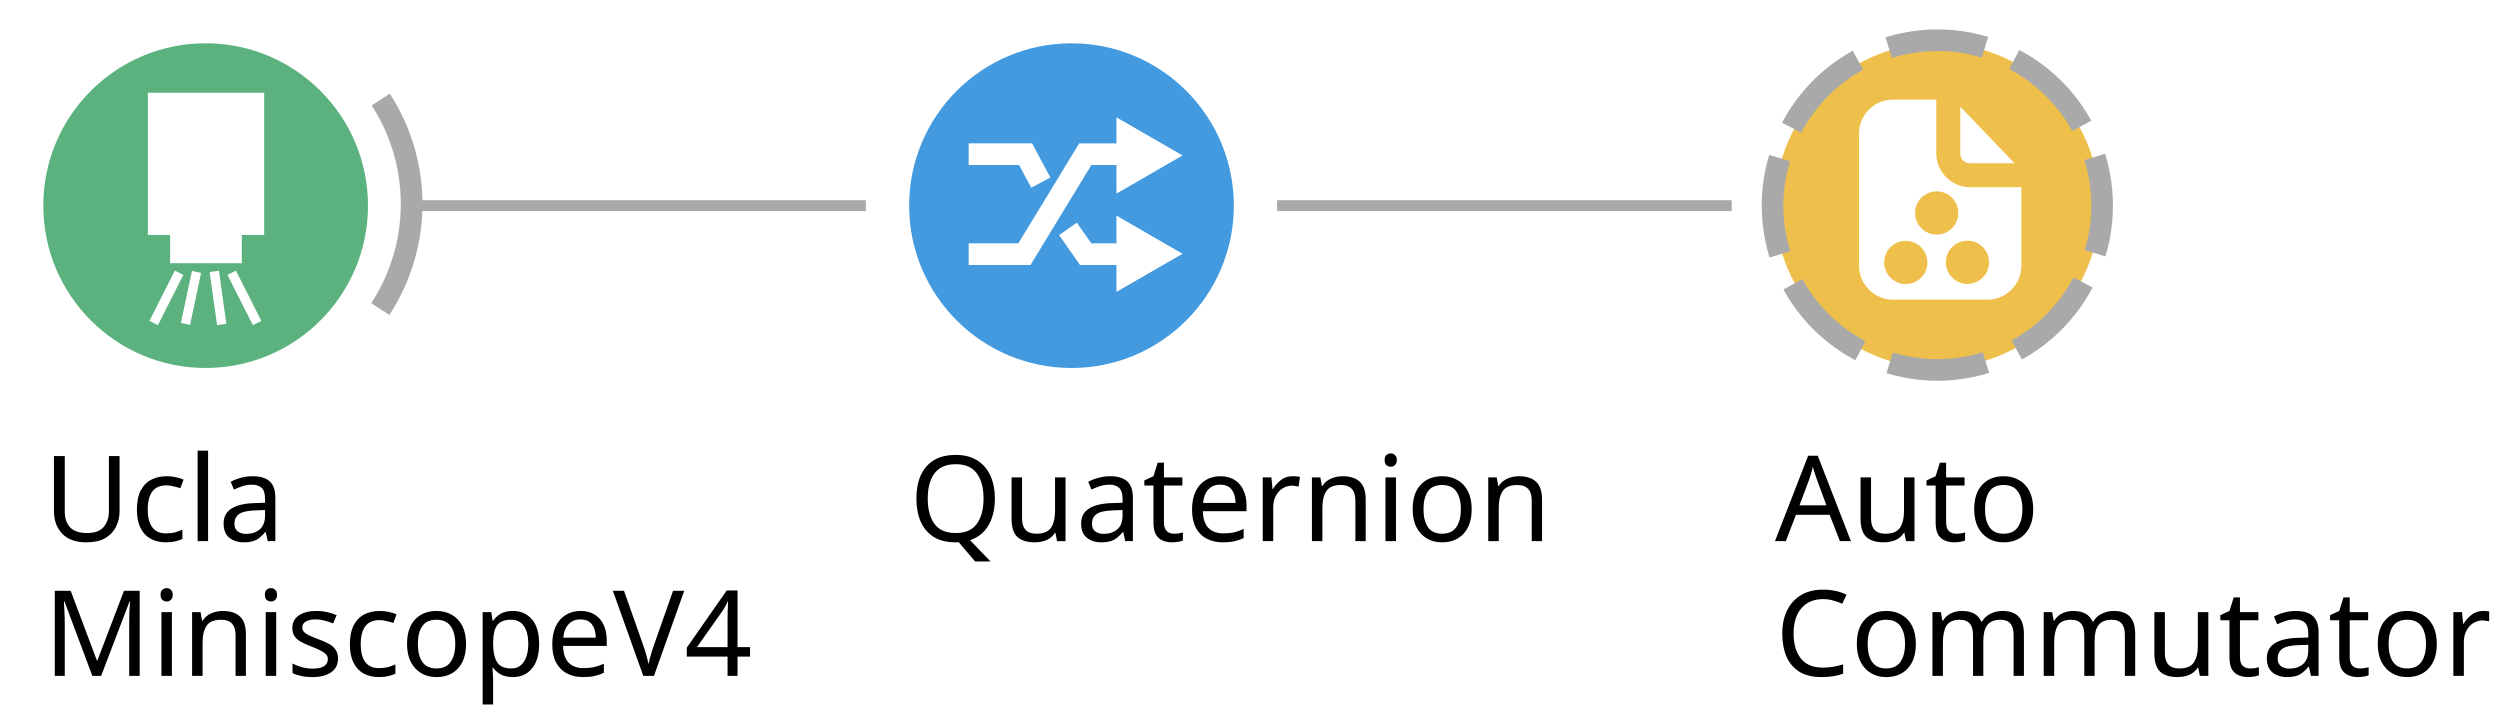
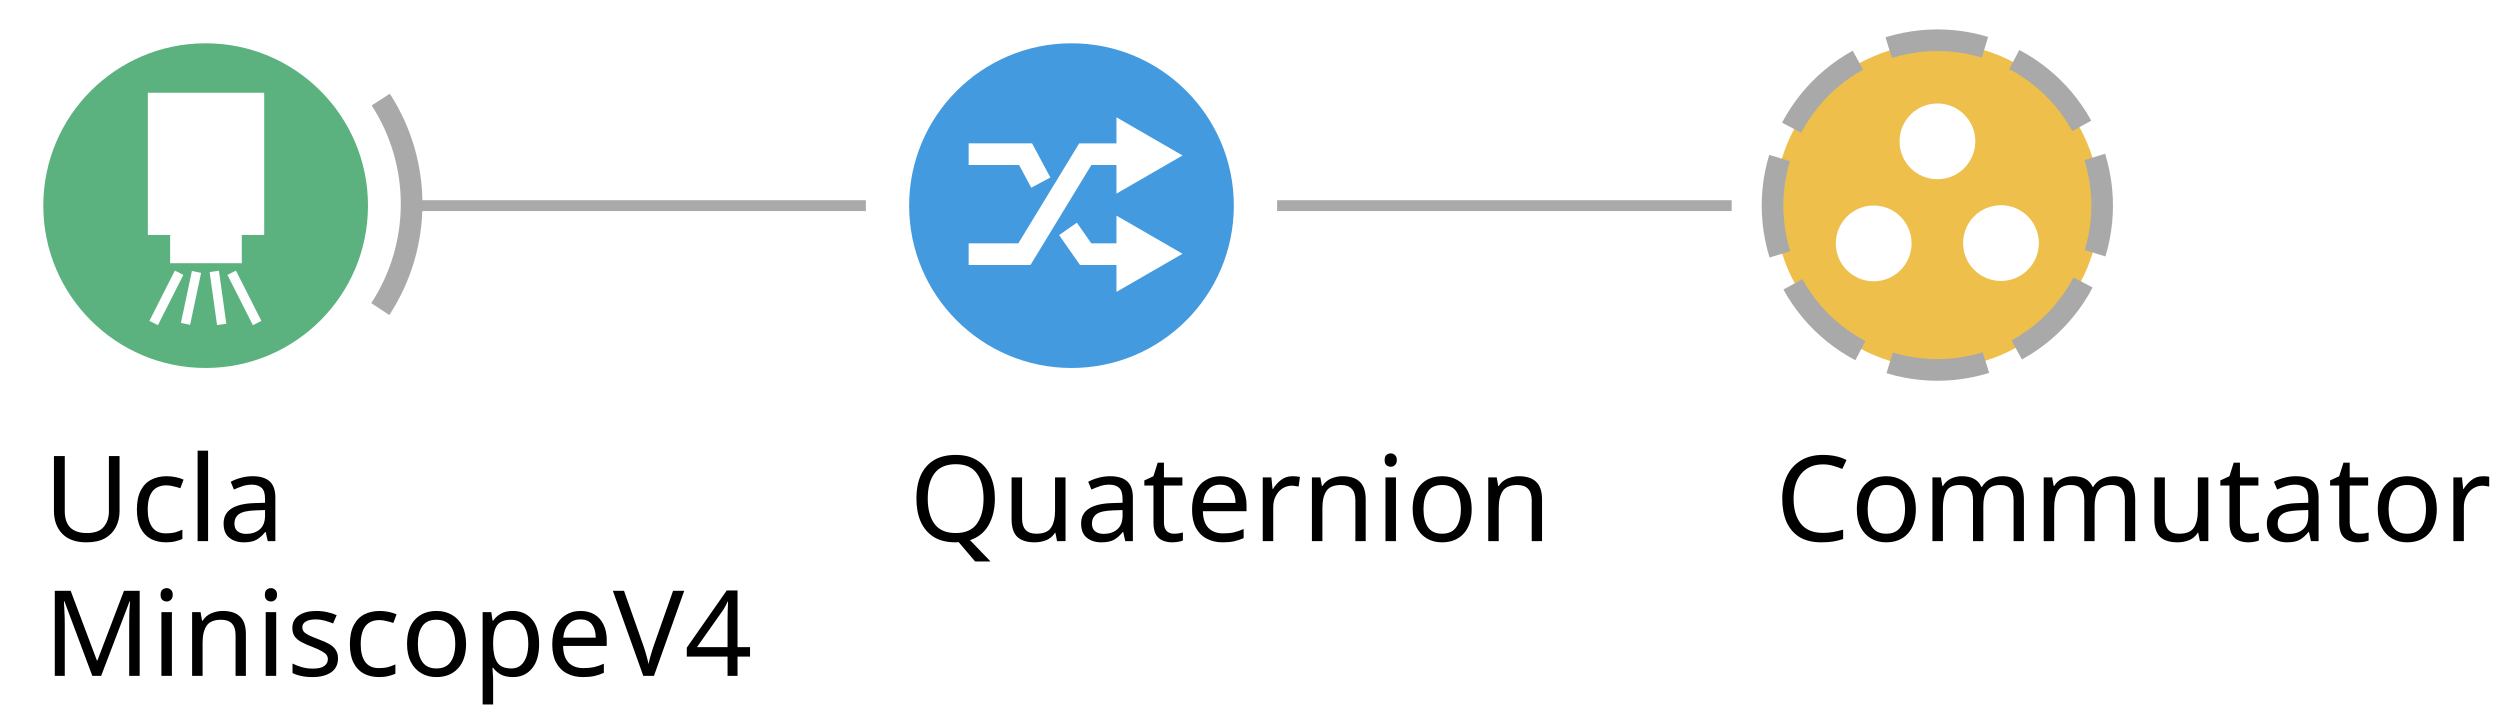
<svg xmlns="http://www.w3.org/2000/svg" width="230.988" height="66.65" id="SvgGdi_output">
  <rect id="background" height="100.00%" style="fill:rgb(255,255,255);" width="100.00%" y="0.00" x="0.00" />
  <g style="shape-rendering:auto;" id="root_group">
-     <line y1="19.00" style="stroke:rgb(169,169,169);fill:none;stroke-linecap:butt;stroke-miterlimit:9;opacity:1;stroke-width:1;stroke-linejoin:miter;" id="115" x2="160.00" y2="19.00" x1="118.00" />
-     <line y1="19.00" style="stroke:rgb(169,169,169);fill:none;stroke-linecap:butt;stroke-miterlimit:9;opacity:1;stroke-width:1;stroke-linejoin:miter;" id="116" x2="80.00" y2="19.00" x1="38.00" />
-     <ellipse id="117" cy="15.00" cx="15.00" transform="matrix(1.00 0.00 0.00 1.00 164.00 4.00 ) " rx="15.00" ry="15.00" style="stroke:none;opacity:1;fill:rgb(238,192,75);" />
-     <path style="stroke:rgb(169,169,169);fill:none;stroke-linecap:butt;stroke-miterlimit:9;opacity:1;stroke-width:2;stroke-linejoin:miter;" transform="matrix(1.00 0.00 0.00 1.00 164.00 4.00 ) " id="118" d="M 1.536 7.8 C 1.991 6.939 2.528 6.12 3.14 5.359 3.753 4.597 4.44 3.891 5.197 3.254 5.953 2.617 6.778 2.049 7.665 1.563 M 0.454 19.5 C 0.144 18.496 -0.057 17.483 -0.156 16.477 -0.255 15.47 -0.252 14.468 -0.153 13.484 -0.053 12.501 0.141 11.535 0.425 10.599 M 7.892 28.399 C 7.031 27.945 6.213 27.408 5.451 26.795 4.689 26.183 3.983 25.495 3.346 24.739 2.71 23.983 2.142 23.157 1.655 22.27 M 19.494 29.499 C 18.49 29.81 17.478 30.01 16.471 30.11 15.464 30.208 14.463 30.205 13.479 30.102 12.495 30.003 11.529 29.808 10.594 29.524 M 28.464 22.099 C 28.009 22.961 27.472 23.779 26.86 24.541 26.247 25.303 25.559 26.008 24.803 26.645 24.047 27.282 23.222 27.85 22.335 28.337 M 29.546 10.499 C 29.856 11.504 30.057 12.516 30.156 13.522 30.255 14.529 30.251 15.531 30.152 16.515 30.053 17.499 29.858 18.465 29.574 19.4 M 22.108 1.5 C 22.969 1.955 23.787 2.492 24.549 3.104 25.311 3.716 26.017 4.404 26.654 5.16 27.291 5.917 27.859 6.742 28.345 7.629 M 10.505 0.4 C 11.509 0.09 12.521 -0.111 13.528 -0.21 14.535 -0.309 15.536 -0.306 16.52 -0.21 17.504 -0.111 18.47 0.084 19.405 0.367 " />
-     <path style="stroke:none;fill-rule:evenodd;opacity:1;fill:rgb(255,255,255);" transform="matrix(1.00 0.00 0.00 1.00 164.00 4.00 ) " id="119" d="M 17.123 5.859 17.123 10.184 C 17.123 10.701 17.506 11.082 18.023 11.082 L 22.129 11.082 z " />
-     <path style="stroke:none;fill-rule:evenodd;opacity:1;fill:rgb(255,255,255);" transform="matrix(1.00 0.00 0.00 1.00 164.00 4.00 ) " id="120" d="M 12.084 18.254 C 13.185 18.254 14.082 19.149 14.082 20.25 14.082 21.352 13.185 22.248 12.084 22.248 10.983 22.248 10.086 21.351 10.086 20.25 10.086 19.149 10.983 18.254 12.084 18.254 z M 17.783 18.238 C 18.885 18.238 19.781 19.135 19.781 20.236 19.781 21.338 18.885 22.234 17.783 22.234 16.682 22.234 15.785 21.338 15.785 20.236 15.785 19.135 16.682 18.238 17.783 18.238 z M 14.941 13.68 C 16.043 13.68 16.939 14.576 16.939 15.678 16.939 16.779 16.043 17.676 14.941 17.676 13.84 17.676 12.943 16.779 12.943 15.678 12.943 14.576 13.84 13.68 14.941 13.68 z M 10.883 5.205 C 9.175 5.205 7.766 6.615 7.766 8.322 L 7.766 20.566 C 7.766 22.274 9.175 23.682 10.883 23.682 L 19.648 23.682 C 21.356 23.682 22.766 22.274 22.766 20.566 L 22.766 13.299 18.023 13.299 C 16.316 13.299 14.906 11.891 14.906 10.184 L 14.906 5.205 z " />
-     <text id="121" transform="matrix(1.00 0.00 0.00 1.00 0.00 0.00 ) " x="164.00px" y="39.00px" style="stroke:none;clip-path:url(#123_text_clipper);font-family:Microsoft Sans Serif;fill:rgb(0,0,0);font-size:8.25pt;opacity:1;">
-       <tspan dy="8.25pt" id="125">Auto</tspan>
+     <line y1="19.00" style="stroke:rgb(169,169,169);fill:none;stroke-linecap:butt;stroke-miterlimit:9;opacity:1;stroke-width:1;stroke-linejoin:miter;" id="66" x2="160.00" y2="19.00" x1="118.00" />
+     <line y1="19.00" style="stroke:rgb(169,169,169);fill:none;stroke-linecap:butt;stroke-miterlimit:9;opacity:1;stroke-width:1;stroke-linejoin:miter;" id="67" x2="80.00" y2="19.00" x1="38.00" />
+     <ellipse id="68" cy="15.00" cx="15.00" transform="matrix(1.00 0.00 0.00 1.00 164.00 4.00 ) " rx="15.00" ry="15.00" style="stroke:none;opacity:1;fill:rgb(238,192,75);" />
+     <path style="stroke:rgb(169,169,169);fill:none;stroke-linecap:butt;stroke-miterlimit:9;opacity:1;stroke-width:2;stroke-linejoin:miter;" transform="matrix(1.00 0.00 0.00 1.00 164.00 4.00 ) " id="69" d="M 1.536 7.8 C 1.991 6.939 2.528 6.12 3.14 5.359 3.753 4.597 4.44 3.891 5.197 3.254 5.953 2.617 6.778 2.049 7.665 1.563 M 0.454 19.5 C 0.144 18.496 -0.057 17.483 -0.156 16.477 -0.255 15.47 -0.252 14.468 -0.153 13.484 -0.053 12.501 0.141 11.535 0.425 10.599 M 7.892 28.399 C 7.031 27.945 6.213 27.408 5.451 26.795 4.689 26.183 3.983 25.495 3.346 24.739 2.71 23.983 2.142 23.157 1.655 22.27 M 19.494 29.499 C 18.49 29.81 17.478 30.01 16.471 30.11 15.464 30.208 14.463 30.205 13.479 30.102 12.495 30.003 11.529 29.808 10.594 29.524 M 28.464 22.099 C 28.009 22.961 27.472 23.779 26.86 24.541 26.247 25.303 25.559 26.008 24.803 26.645 24.047 27.282 23.222 27.85 22.335 28.337 M 29.546 10.499 C 29.856 11.504 30.057 12.516 30.156 13.522 30.255 14.529 30.251 15.531 30.152 16.515 30.053 17.499 29.858 18.465 29.574 19.4 M 22.108 1.5 C 22.969 1.955 23.787 2.492 24.549 3.104 25.311 3.716 26.017 4.404 26.654 5.16 27.291 5.917 27.859 6.742 28.345 7.629 M 10.505 0.4 C 11.509 0.09 12.521 -0.111 13.528 -0.21 14.535 -0.309 15.536 -0.306 16.52 -0.21 17.504 -0.111 18.47 0.084 19.405 0.367 " />
+     <ellipse id="70" cy="9.06" cx="15.01" transform="matrix(1.00 0.00 0.00 1.00 164.00 4.00 ) " rx="3.50" ry="3.50" style="stroke:none;opacity:1;fill:rgb(255,255,255);" />
+     <ellipse id="71" cy="18.49" cx="9.12" transform="matrix(1.00 0.00 0.00 1.00 164.00 4.00 ) " rx="3.50" ry="3.50" style="stroke:none;opacity:1;fill:rgb(255,255,255);" />
+     <ellipse id="72" cy="18.46" cx="20.88" transform="matrix(1.00 0.00 0.00 1.00 164.00 4.00 ) " rx="3.50" ry="3.50" style="stroke:none;opacity:1;fill:rgb(255,255,255);" />
+     <text id="73" transform="matrix(1.00 0.00 0.00 1.00 0.00 0.00 ) " x="164.00px" y="39.00px" style="stroke:none;clip-path:url(#75_text_clipper);font-family:Microsoft Sans Serif;fill:rgb(0,0,0);font-size:8.25pt;opacity:1;">
+       <tspan dy="8.25pt" id="77">Commutator</tspan>
    </text>
-     <text id="127" transform="matrix(1.00 0.00 0.00 1.00 0.00 0.00 ) " x="164.00px" y="51.45px" style="stroke:none;clip-path:url(#129_text_clipper);font-family:Microsoft Sans Serif;fill:rgb(0,0,0);font-size:8.25pt;opacity:1;">
-       <tspan dy="8.25pt" id="131">Commutator</tspan>
+     <ellipse id="79" cy="15.00" cx="15.00" transform="matrix(1.00 0.00 0.00 1.00 84.00 4.00 ) " rx="15.00" ry="15.00" style="stroke:none;opacity:1;fill:rgb(68,154,223);" />
+     <path style="stroke:none;fill-rule:evenodd;opacity:1;fill:rgb(255,255,255);" transform="matrix(1.00 0.00 0.00 1.00 84.00 4.00 ) " id="80" d="M 19.156 13.888 19.156 10.365 19.156 6.841 25.259 10.365 22.207 12.126 z " />
+     <path style="stroke:none;fill-rule:evenodd;opacity:1;fill:rgb(255,255,255);" transform="matrix(1.00 0.00 0.00 1.00 84.00 4.00 ) " id="81" d="M 19.156 22.97 19.156 19.447 19.156 15.923 25.259 19.447 22.207 21.208 z " />
+     <path transform="matrix(1.00 0.00 0.00 1.00 84.00 4.00 ) " id="82" style="stroke:rgb(255,255,255);fill:none;stroke-linecap:butt;stroke-miterlimit:9;opacity:1;stroke-width:2;stroke-linejoin:miter;" d="M 5.5 19.484 10.649 19.484 16.274 10.248 19.373 10.248 M 14.677 17.148 16.309 19.483 19.22 19.483 M 5.5 10.244 10.759 10.244 12.165 12.871 " />
+     <text id="83" transform="matrix(1.00 0.00 0.00 1.00 0.00 0.00 ) " x="84.00px" y="39.00px" style="stroke:none;clip-path:url(#85_text_clipper);font-family:Microsoft Sans Serif;fill:rgb(0,0,0);font-size:8.25pt;opacity:1;">
+       <tspan dy="8.25pt" id="87">Quaternion</tspan>
    </text>
-     <ellipse id="133" cy="15.00" cx="15.00" transform="matrix(1.00 0.00 0.00 1.00 84.00 4.00 ) " rx="15.00" ry="15.00" style="stroke:none;opacity:1;fill:rgb(68,154,223);" />
-     <path style="stroke:none;fill-rule:evenodd;opacity:1;fill:rgb(255,255,255);" transform="matrix(1.00 0.00 0.00 1.00 84.00 4.00 ) " id="134" d="M 19.156 13.888 19.156 10.365 19.156 6.841 25.259 10.365 22.207 12.126 z " />
-     <path style="stroke:none;fill-rule:evenodd;opacity:1;fill:rgb(255,255,255);" transform="matrix(1.00 0.00 0.00 1.00 84.00 4.00 ) " id="135" d="M 19.156 22.97 19.156 19.447 19.156 15.923 25.259 19.447 22.207 21.208 z " />
-     <path transform="matrix(1.00 0.00 0.00 1.00 84.00 4.00 ) " id="136" style="stroke:rgb(255,255,255);fill:none;stroke-linecap:butt;stroke-miterlimit:9;opacity:1;stroke-width:2;stroke-linejoin:miter;" d="M 5.5 19.484 10.649 19.484 16.274 10.248 19.373 10.248 M 14.677 17.148 16.309 19.483 19.22 19.483 M 5.5 10.244 10.759 10.244 12.165 12.871 " />
-     <text id="137" transform="matrix(1.00 0.00 0.00 1.00 0.00 0.00 ) " x="84.00px" y="39.00px" style="stroke:none;clip-path:url(#139_text_clipper);font-family:Microsoft Sans Serif;fill:rgb(0,0,0);font-size:8.25pt;opacity:1;">
-       <tspan dy="8.25pt" id="141">Quaternion</tspan>
+     <path style="stroke:rgb(169,169,169);fill:none;stroke-linecap:butt;stroke-miterlimit:9;opacity:1;stroke-width:2;stroke-linejoin:miter;" transform="matrix(1.00 0.00 0.00 1.00 4.00 4.00 ) " id="89" d="M 31.179 5.2 C 34.998 11.092 34.981 18.682 31.136 24.557 " />
+     <ellipse id="90" cy="15.00" cx="15.00" transform="matrix(1.00 0.00 0.00 1.00 4.00 4.00 ) " rx="15.00" ry="15.00" style="stroke:none;opacity:1;fill:rgb(91,178,126);" />
+     <rect id="91" height="13.14" style="stroke:none;opacity:1;fill:rgb(255,255,255);" transform="matrix(1.00 0.00 0.00 1.00 4.00 4.00 ) " width="10.75" y="4.57" x="9.66" />
+     <rect id="92" height="3.64" style="stroke:none;opacity:1;fill:rgb(255,255,255);" transform="matrix(1.00 0.00 0.00 1.00 4.00 4.00 ) " width="6.62" y="16.68" x="11.72" />
+     <path style="stroke:rgb(255,255,255);fill:none;stroke-linecap:butt;stroke-miterlimit:9;opacity:1;stroke-width:0.879;stroke-linejoin:miter;" transform="matrix(1.00 0.00 0.00 1.00 4.00 4.00 ) " id="93" d="M 12.549 21.201 10.197 25.847 " />
+     <path style="stroke:rgb(255,255,255);fill:none;stroke-linecap:butt;stroke-miterlimit:9;opacity:1;stroke-width:0.867;stroke-linejoin:miter;" transform="matrix(1.00 0.00 0.00 1.00 4.00 4.00 ) " id="94" d="M 14.156 21.125 13.14 25.924 " />
+     <path style="stroke:rgb(255,255,255);fill:none;stroke-linecap:butt;stroke-miterlimit:9;opacity:1;stroke-width:0.879;stroke-linejoin:miter;" transform="matrix(1.00 0.00 0.00 1.00 4.00 4.00 ) " id="95" d="M 17.406 21.201 19.757 25.847 " />
+     <path style="stroke:rgb(255,255,255);fill:none;stroke-linecap:butt;stroke-miterlimit:9;opacity:1;stroke-width:0.867;stroke-linejoin:miter;" transform="matrix(1.00 0.00 0.00 1.00 4.00 4.00 ) " id="96" d="M 15.798 21.073 16.483 25.975 " />
+     <text id="97" transform="matrix(1.00 0.00 0.00 1.00 0.00 0.00 ) " x="4.00px" y="39.00px" style="stroke:none;clip-path:url(#99_text_clipper);font-family:Microsoft Sans Serif;fill:rgb(0,0,0);font-size:8.25pt;opacity:1;">
+       <tspan dy="8.25pt" id="101">Ucla</tspan>
    </text>
-     <path style="stroke:rgb(169,169,169);fill:none;stroke-linecap:butt;stroke-miterlimit:9;opacity:1;stroke-width:2;stroke-linejoin:miter;" transform="matrix(1.00 0.00 0.00 1.00 4.00 4.00 ) " id="143" d="M 31.179 5.2 C 34.998 11.092 34.981 18.682 31.136 24.557 " />
-     <ellipse id="144" cy="15.00" cx="15.00" transform="matrix(1.00 0.00 0.00 1.00 4.00 4.00 ) " rx="15.00" ry="15.00" style="stroke:none;opacity:1;fill:rgb(91,178,126);" />
-     <rect id="145" height="13.14" style="stroke:none;opacity:1;fill:rgb(255,255,255);" transform="matrix(1.00 0.00 0.00 1.00 4.00 4.00 ) " width="10.75" y="4.57" x="9.66" />
-     <rect id="146" height="3.64" style="stroke:none;opacity:1;fill:rgb(255,255,255);" transform="matrix(1.00 0.00 0.00 1.00 4.00 4.00 ) " width="6.62" y="16.68" x="11.72" />
-     <path style="stroke:rgb(255,255,255);fill:none;stroke-linecap:butt;stroke-miterlimit:9;opacity:1;stroke-width:0.879;stroke-linejoin:miter;" transform="matrix(1.00 0.00 0.00 1.00 4.00 4.00 ) " id="147" d="M 12.549 21.201 10.197 25.847 " />
-     <path style="stroke:rgb(255,255,255);fill:none;stroke-linecap:butt;stroke-miterlimit:9;opacity:1;stroke-width:0.867;stroke-linejoin:miter;" transform="matrix(1.00 0.00 0.00 1.00 4.00 4.00 ) " id="148" d="M 14.156 21.125 13.14 25.924 " />
-     <path style="stroke:rgb(255,255,255);fill:none;stroke-linecap:butt;stroke-miterlimit:9;opacity:1;stroke-width:0.879;stroke-linejoin:miter;" transform="matrix(1.00 0.00 0.00 1.00 4.00 4.00 ) " id="149" d="M 17.406 21.201 19.757 25.847 " />
-     <path style="stroke:rgb(255,255,255);fill:none;stroke-linecap:butt;stroke-miterlimit:9;opacity:1;stroke-width:0.867;stroke-linejoin:miter;" transform="matrix(1.00 0.00 0.00 1.00 4.00 4.00 ) " id="150" d="M 15.798 21.073 16.483 25.975 " />
-     <text id="151" transform="matrix(1.00 0.00 0.00 1.00 0.00 0.00 ) " x="4.00px" y="39.00px" style="stroke:none;clip-path:url(#153_text_clipper);font-family:Microsoft Sans Serif;fill:rgb(0,0,0);font-size:8.25pt;opacity:1;">
-       <tspan dy="8.25pt" id="155">Ucla</tspan>
-     </text>
-     <text id="157" transform="matrix(1.00 0.00 0.00 1.00 0.00 0.00 ) " x="4.00px" y="51.45px" style="stroke:none;clip-path:url(#159_text_clipper);font-family:Microsoft Sans Serif;fill:rgb(0,0,0);font-size:8.25pt;opacity:1;">
-       <tspan dy="8.25pt" id="161">MiniscopeV4</tspan>
+     <text id="103" transform="matrix(1.00 0.00 0.00 1.00 0.00 0.00 ) " x="4.00px" y="51.45px" style="stroke:none;clip-path:url(#105_text_clipper);font-family:Microsoft Sans Serif;fill:rgb(0,0,0);font-size:8.25pt;opacity:1;">
+       <tspan dy="8.25pt" id="107">MiniscopeV4</tspan>
    </text>
  </g>
  <defs id="clips_hatches_and_gradients">
-     <clipPath id="123_text_clipper">
-       <rect x="164.00" y="39.00" width="65.99" height="27.65" id="124" />
+     <clipPath id="75_text_clipper">
+       <rect x="164.00" y="39.00" width="65.99" height="13.83" id="76" />
    </clipPath>
-     <clipPath id="129_text_clipper">
-       <rect x="164.00" y="51.45" width="65.99" height="27.65" id="130" />
+     <clipPath id="85_text_clipper">
+       <rect x="84.00" y="39.00" width="59.78" height="13.83" id="86" />
    </clipPath>
-     <clipPath id="139_text_clipper">
-       <rect x="84.00" y="39.00" width="59.78" height="13.83" id="140" />
+     <clipPath id="99_text_clipper">
+       <rect x="4.00" y="39.00" width="68.66" height="27.65" id="100" />
    </clipPath>
-     <clipPath id="153_text_clipper">
-       <rect x="4.00" y="39.00" width="68.66" height="27.65" id="154" />
-     </clipPath>
-     <clipPath id="159_text_clipper">
-       <rect x="4.00" y="51.45" width="68.66" height="27.65" id="160" />
+     <clipPath id="105_text_clipper">
+       <rect x="4.00" y="51.45" width="68.66" height="27.65" id="106" />
    </clipPath>
  </defs>
</svg>
